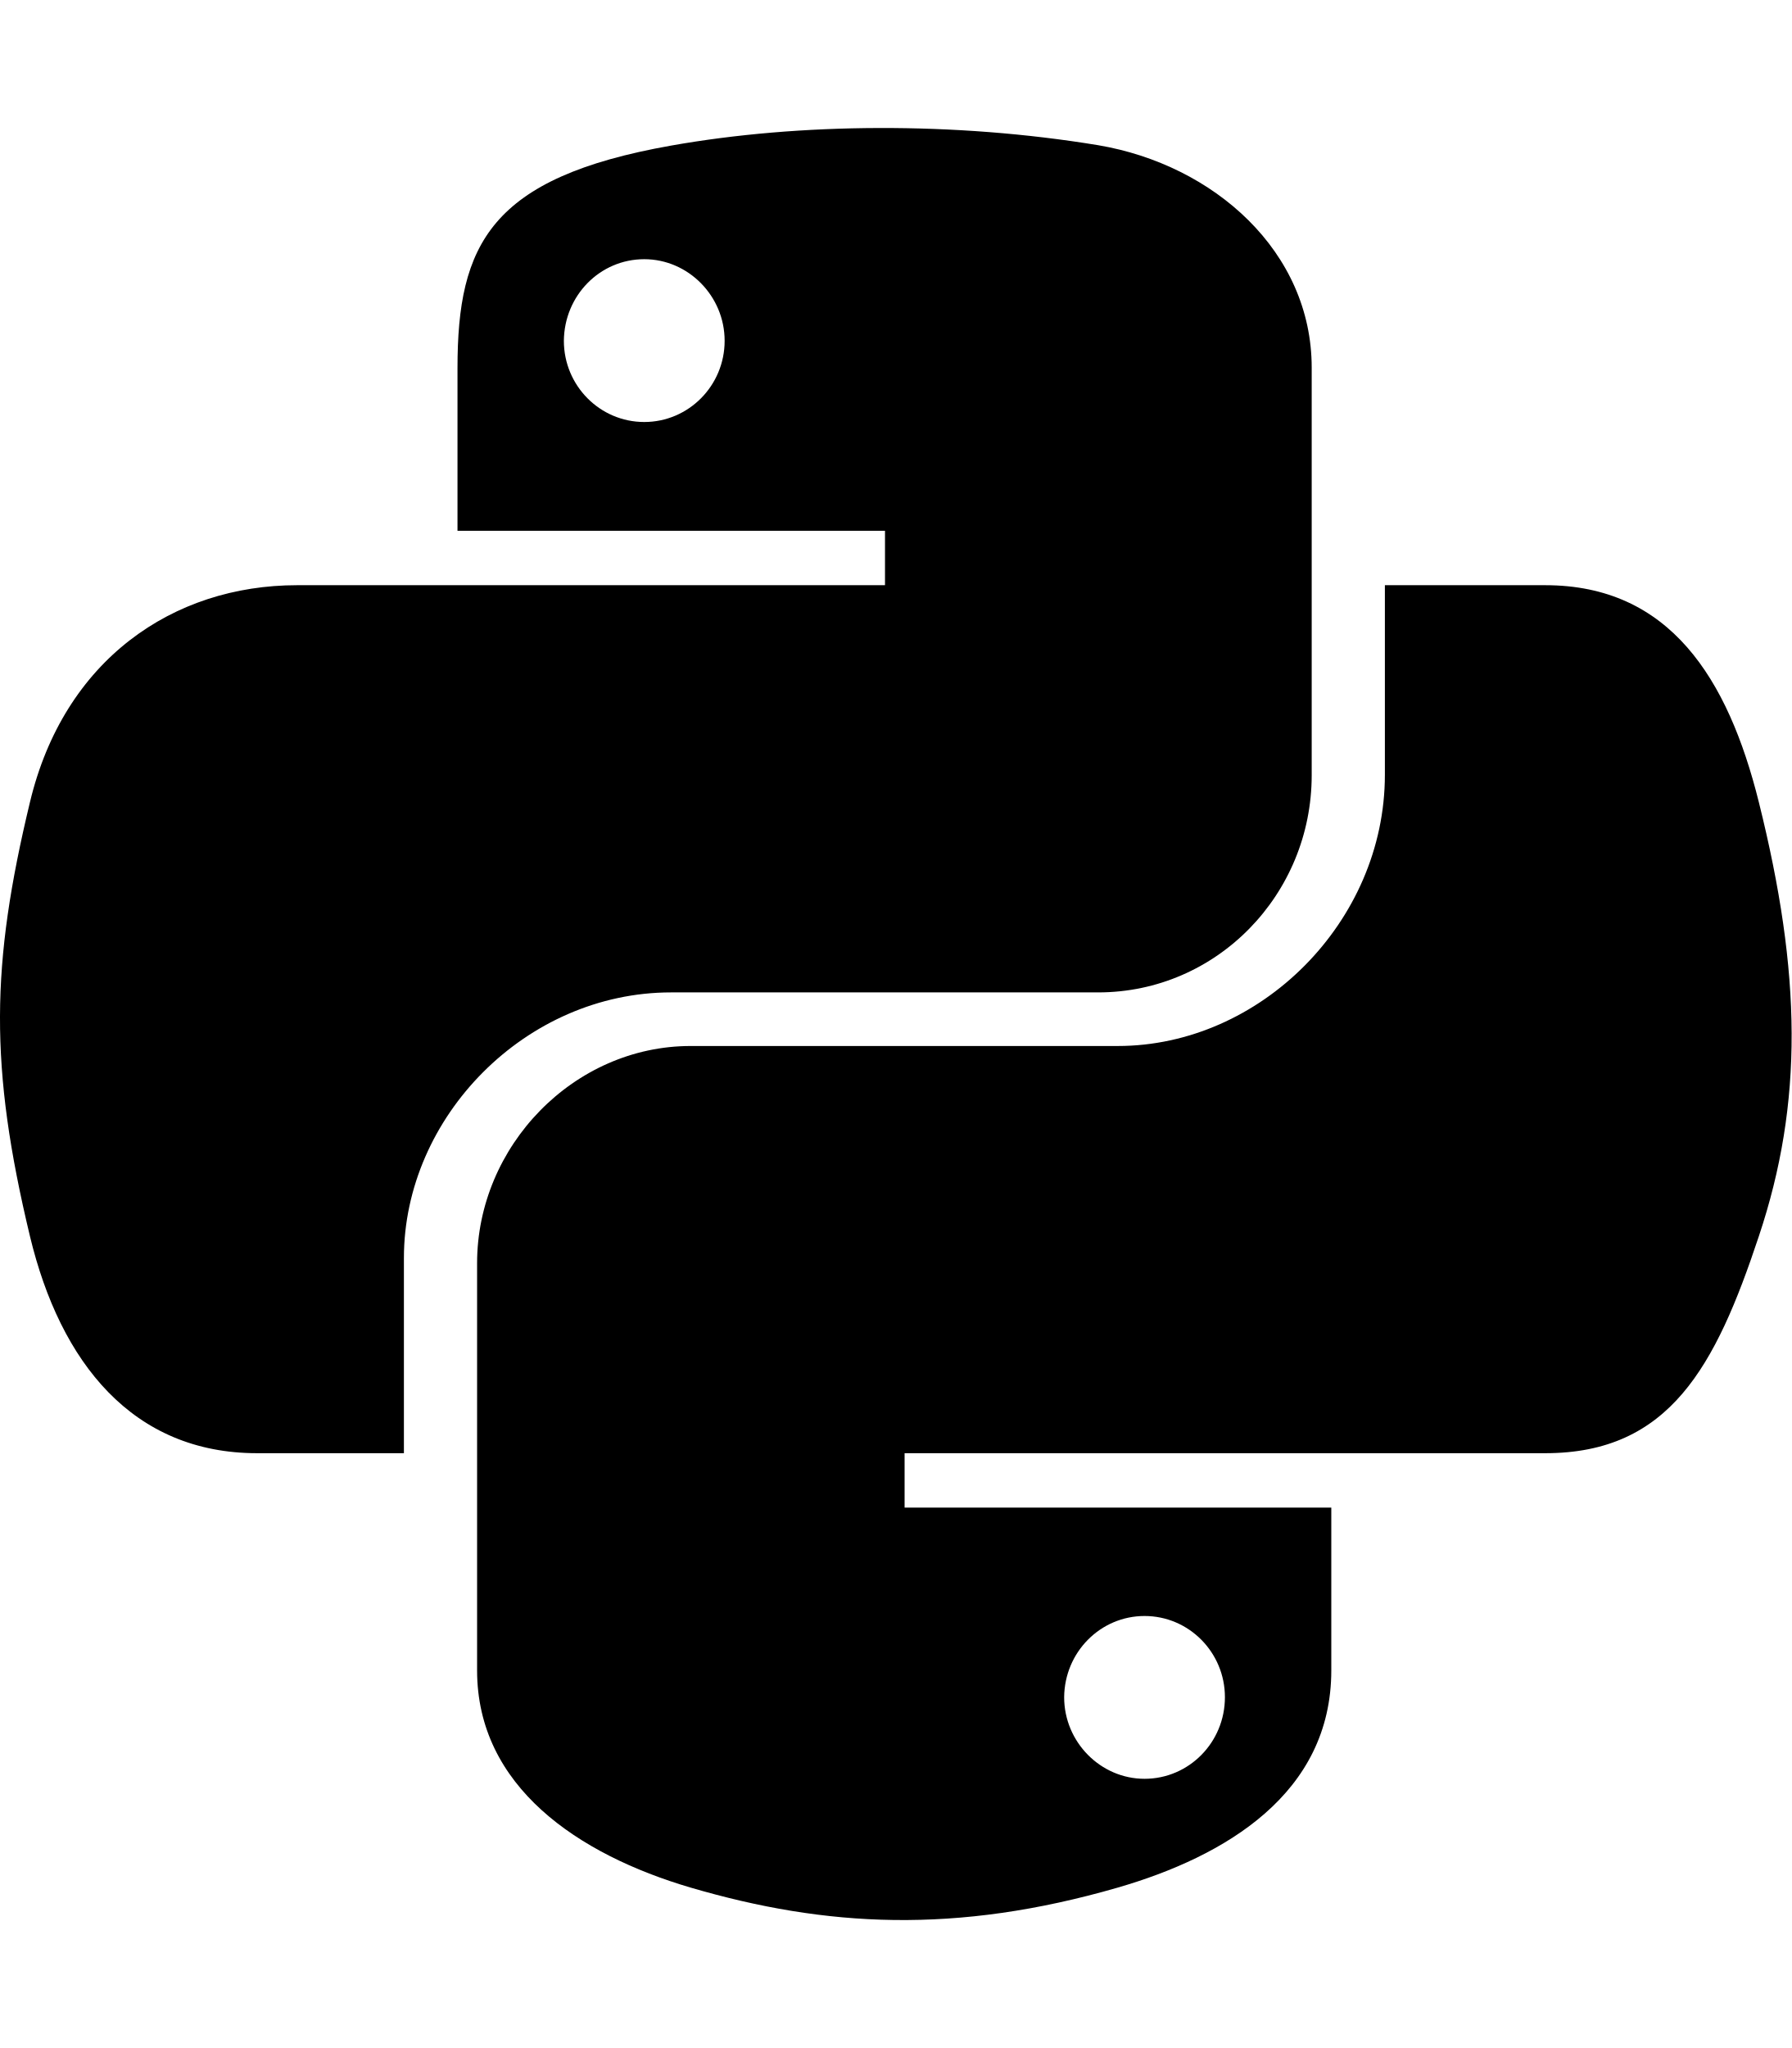
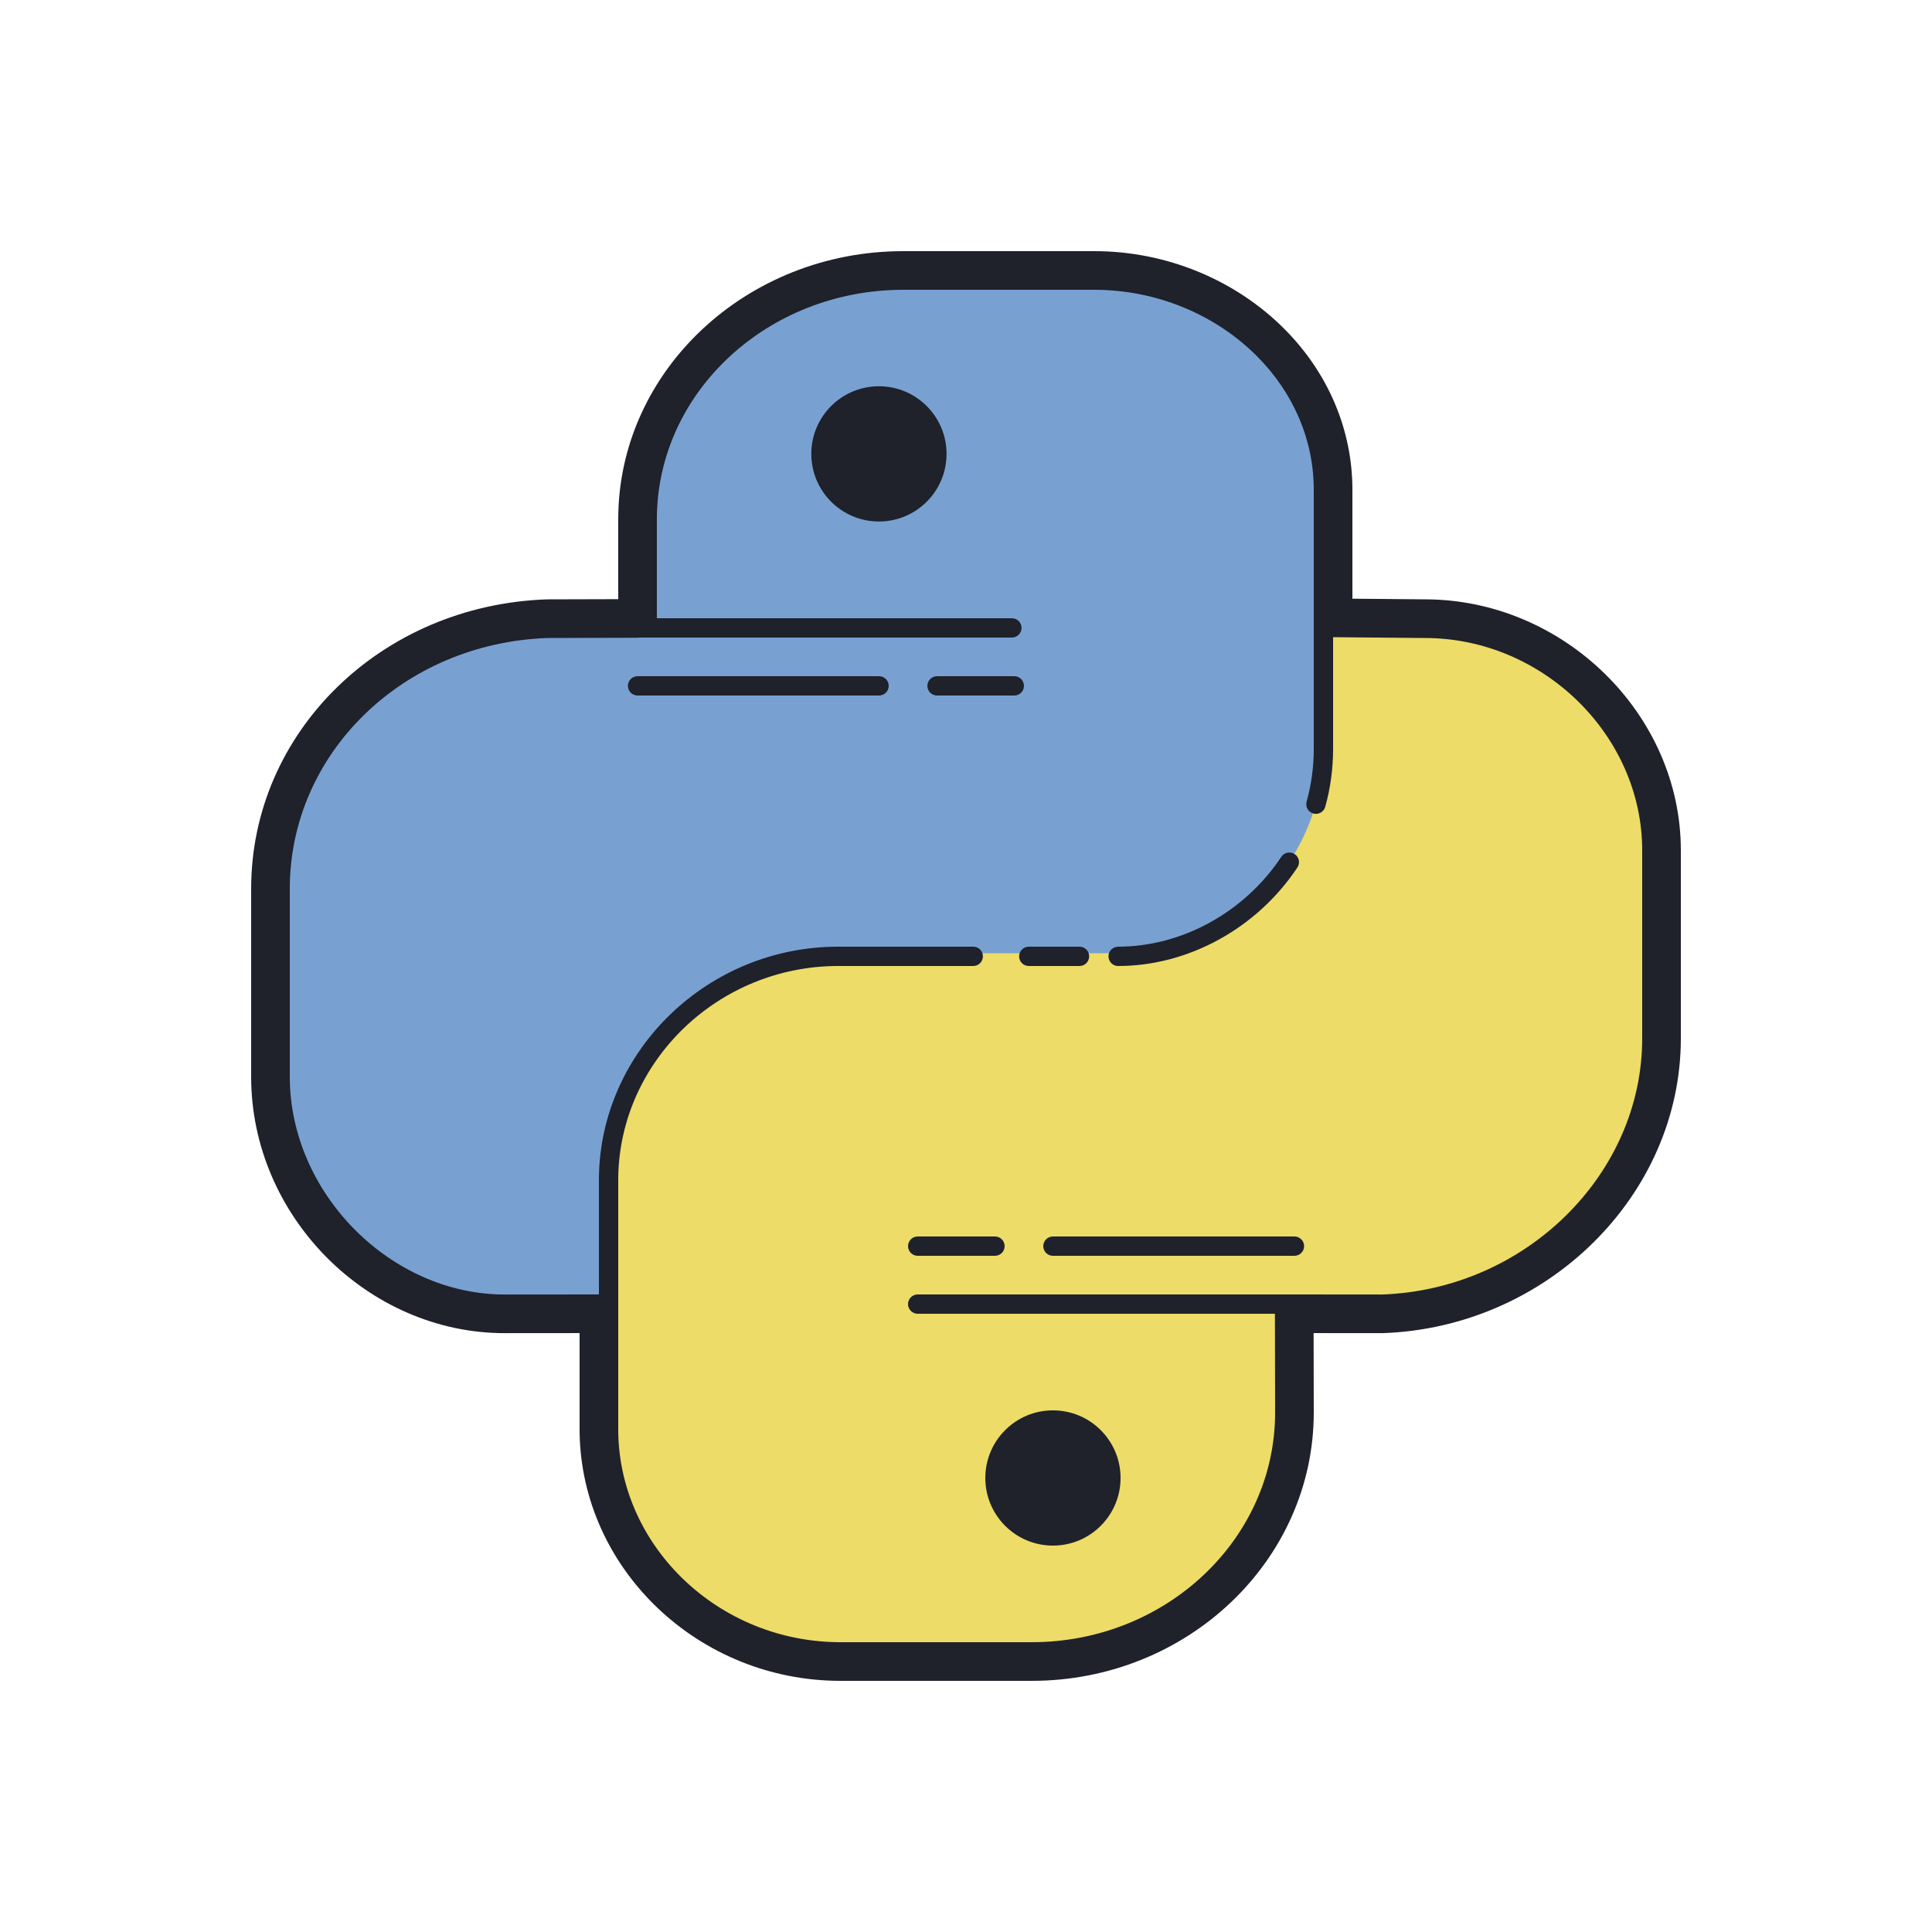
- <svg xmlns="http://www.w3.org/2000/svg" viewBox="0 0 448 512">
-   <path d="M439.8 200.5c-7.7-30.9-22.3-54.2-53.4-54.2h-40.1v47.4c0 36.8-31.2 67.8-66.8 67.8H172.7c-29.2 0-53.4 25-53.4 54.3v101.8c0 29 25.2 46 53.4 54.3 33.8 9.9 66.3 11.7 106.8 0 26.9-7.8 53.4-23.5 53.4-54.3v-40.7H226.2v-13.6h160.2c31.1 0 42.6-21.7 53.4-54.2 11.2-33.5 10.7-65.7 0-108.6zM286.2 404c11.1 0 20.1 9.1 20.1 20.3 0 11.3-9 20.4-20.1 20.4-11 0-20.1-9.2-20.1-20.4 .1-11.3 9.1-20.3 20.1-20.3zM167.8 248.1h106.8c29.7 0 53.4-24.5 53.4-54.3V91.9c0-29-24.4-50.7-53.4-55.6-35.8-5.9-74.7-5.6-106.8 .1-45.2 8-53.4 24.7-53.4 55.6v40.7h106.9v13.6h-147c-31.1 0-58.3 18.7-66.8 54.2-9.8 40.7-10.2 66.1 0 108.6 7.6 31.6 25.7 54.2 56.8 54.2H101v-48.8c0-35.3 30.5-66.4 66.8-66.4zm-6.7-142.6c-11.1 0-20.1-9.1-20.1-20.3 .1-11.3 9-20.4 20.1-20.4 11 0 20.1 9.2 20.1 20.4s-9 20.3-20.1 20.3z" />
+ <svg xmlns="http://www.w3.org/2000/svg" x="0px" y="0px" width="100" height="100" viewBox="0 0 100 100">
+   <path fill="#472b29" d="M63.309,25.752c1.891,0,3.577,1.279,4.1,3.112c0.054,0.19-0.056,0.387-0.245,0.441 c-0.034,0.009-0.067,0.013-0.098,0.013c-0.155,0-0.298-0.103-0.342-0.26c-0.435-1.526-1.839-2.593-3.413-2.593 c-0.167,0-0.328,0.02-0.488,0.041c-0.017,0.003-0.033,0.004-0.05,0.004c-0.173,0-0.327-0.131-0.351-0.31 c-0.027-0.195,0.11-0.375,0.305-0.401C62.916,25.774,63.11,25.752,63.309,25.752L63.309,25.752z" />
+   <path fill="#78a1d1" d="M33.468,32.022l0.023-5.135C33.491,19.592,39.457,14,46.75,14h9.905 c6.564,0,11.834,5.002,11.811,11.418v13.207c0.023,6.713-5.299,12.035-11.864,12.035H42.075c-5.835,0-10.565,4.73-10.565,10.565 l-0.101,6.779h-5.283C19.561,68.004,14,62.303,14,55.738V46c0-7.83,6.52-13.708,14.344-13.978H33.468z" />
+   <path fill="#eddc67" d="M66.409,68.004l0.101,5.11C66.509,80.409,60.7,86,53.406,86H43.5c-6.564,0-11.991-5-12.092-11.875 V60.916c0.101-6.254,5.423-11.576,11.987-11.576h14.528c5.835,0,10.565-4.73,10.565-10.565l-0.023-6.753h5.283 c6.566,0,12.25,5.425,12.25,11.99v9.738c0,7.83-6.644,13.985-14.468,14.254H66.409z" />
+   <circle cx="45.493" cy="23.493" r="3.5" fill="#1f212b" />
+   <circle cx="54.5" cy="76.5" r="3.5" fill="#1f212b" />
+   <path fill="#1f212b" d="M53.406,87H43.5c-7.34,0-13.396-5.771-13.5-12.864v-5.135l-3.874,0.003 C19.011,69.004,13,62.929,13,55.738V46c0-8.103,6.725-14.682,15.31-14.977L32,31.013v-4.138C32,19.225,38.617,13,46.75,13h9.905 c3.694,0,7.275,1.468,9.826,4.027c2.279,2.288,3.529,5.254,3.519,8.352v5.609l3.754,0.034C80.935,31.024,87,36.972,87,44.012v9.738 c0,8.117-6.924,14.96-15.434,15.253l-3.574-0.002L68,73.112C68,80.771,61.453,87,53.406,87z M31,67c0.265,0,0.52,0.105,0.707,0.293 S32,67.734,32,68v6.121C32.088,80.113,37.247,85,43.5,85h9.906C60.351,85,66,79.668,66,73.114l-0.01-5.112 c-0.001-0.266,0.104-0.521,0.293-0.709C66.471,67.105,66.725,67,66.99,67h0.001l4.542,0.004C78.943,66.748,85,60.802,85,53.75 v-9.738c0-5.957-5.152-10.989-11.25-10.989c-0.003,0-0.006,0-0.009,0l-4.75-0.043c-0.549-0.005-0.991-0.451-0.991-1v-6.604 c0.009-2.565-1.033-5.027-2.936-6.936C62.887,16.254,59.821,15,56.655,15H46.75C39.72,15,34,20.327,34,26.875v5.135 c0,0.551-0.446,0.998-0.997,1l-4.656,0.013C20.876,33.28,15,38.981,15,46v9.738c0,6.001,5.198,11.266,11.125,11.266L31,67L31,67z" />
+   <path fill="#1f212b" d="M52.375,33h-19.5c-0.276,0-0.5-0.224-0.5-0.5s0.224-0.5,0.5-0.5h19.5c0.276,0,0.5,0.224,0.5,0.5 S52.651,33,52.375,33z" />
+   <path fill="#1f212b" d="M67,68H47.5c-0.276,0-0.5-0.224-0.5-0.5s0.224-0.5,0.5-0.5H67c0.276,0,0.5,0.224,0.5,0.5 S67.276,68,67,68z" />
+   <path fill="#1f212b" d="M67,65H54.5c-0.276,0-0.5-0.224-0.5-0.5s0.224-0.5,0.5-0.5H67c0.276,0,0.5,0.224,0.5,0.5 S67.276,65,67,65z" />
+   <path fill="#1f212b" d="M51.5,65h-4c-0.276,0-0.5-0.224-0.5-0.5s0.224-0.5,0.5-0.5h4c0.276,0,0.5,0.224,0.5,0.5 S51.776,65,51.5,65z" />
+   <path fill="#1f212b" d="M45.5,36H33c-0.276,0-0.5-0.224-0.5-0.5S32.724,35,33,35h12.5c0.276,0,0.5,0.224,0.5,0.5 S45.776,36,45.5,36z" />
+   <path fill="#1f212b" d="M52.5,36h-4c-0.276,0-0.5-0.224-0.5-0.5s0.224-0.5,0.5-0.5h4c0.276,0,0.5,0.224,0.5,0.5 S52.776,36,52.5,36z" />
+   <path fill="#1f212b" d="M68.112,42.125c-0.044,0-0.09-0.006-0.135-0.019c-0.266-0.074-0.421-0.35-0.347-0.616 C67.876,40.612,68,39.699,68,38.774v-6.649c0-0.276,0.224-0.5,0.5-0.5s0.5,0.224,0.5,0.5v6.649c0,1.016-0.137,2.02-0.406,2.985 C68.532,41.98,68.331,42.125,68.112,42.125z" />
+   <path fill="#1f212b" d="M57.875,50c-0.276,0-0.5-0.224-0.5-0.5s0.224-0.5,0.5-0.5c3.304,0,6.54-1.782,8.446-4.651 c0.152-0.232,0.465-0.292,0.692-0.14c0.23,0.152,0.293,0.463,0.14,0.692C65.064,48.047,61.509,50,57.875,50z" />
+   <path fill="#1f212b" d="M55.875,50H53.25c-0.276,0-0.5-0.224-0.5-0.5s0.224-0.5,0.5-0.5h2.625c0.276,0,0.5,0.224,0.5,0.5 S56.151,50,55.875,50z" />
+   <path fill="#1f212b" d="M31.5,74.625c-0.276,0-0.5-0.224-0.5-0.5V60.916C31.105,54.342,36.659,49,43.379,49h6.996 c0.276,0,0.5,0.224,0.5,0.5s-0.224,0.5-0.5,0.5h-6.996C37.201,50,32.097,54.9,32,60.924v13.201C32,74.401,31.776,74.625,31.5,74.625 z" />
</svg>
